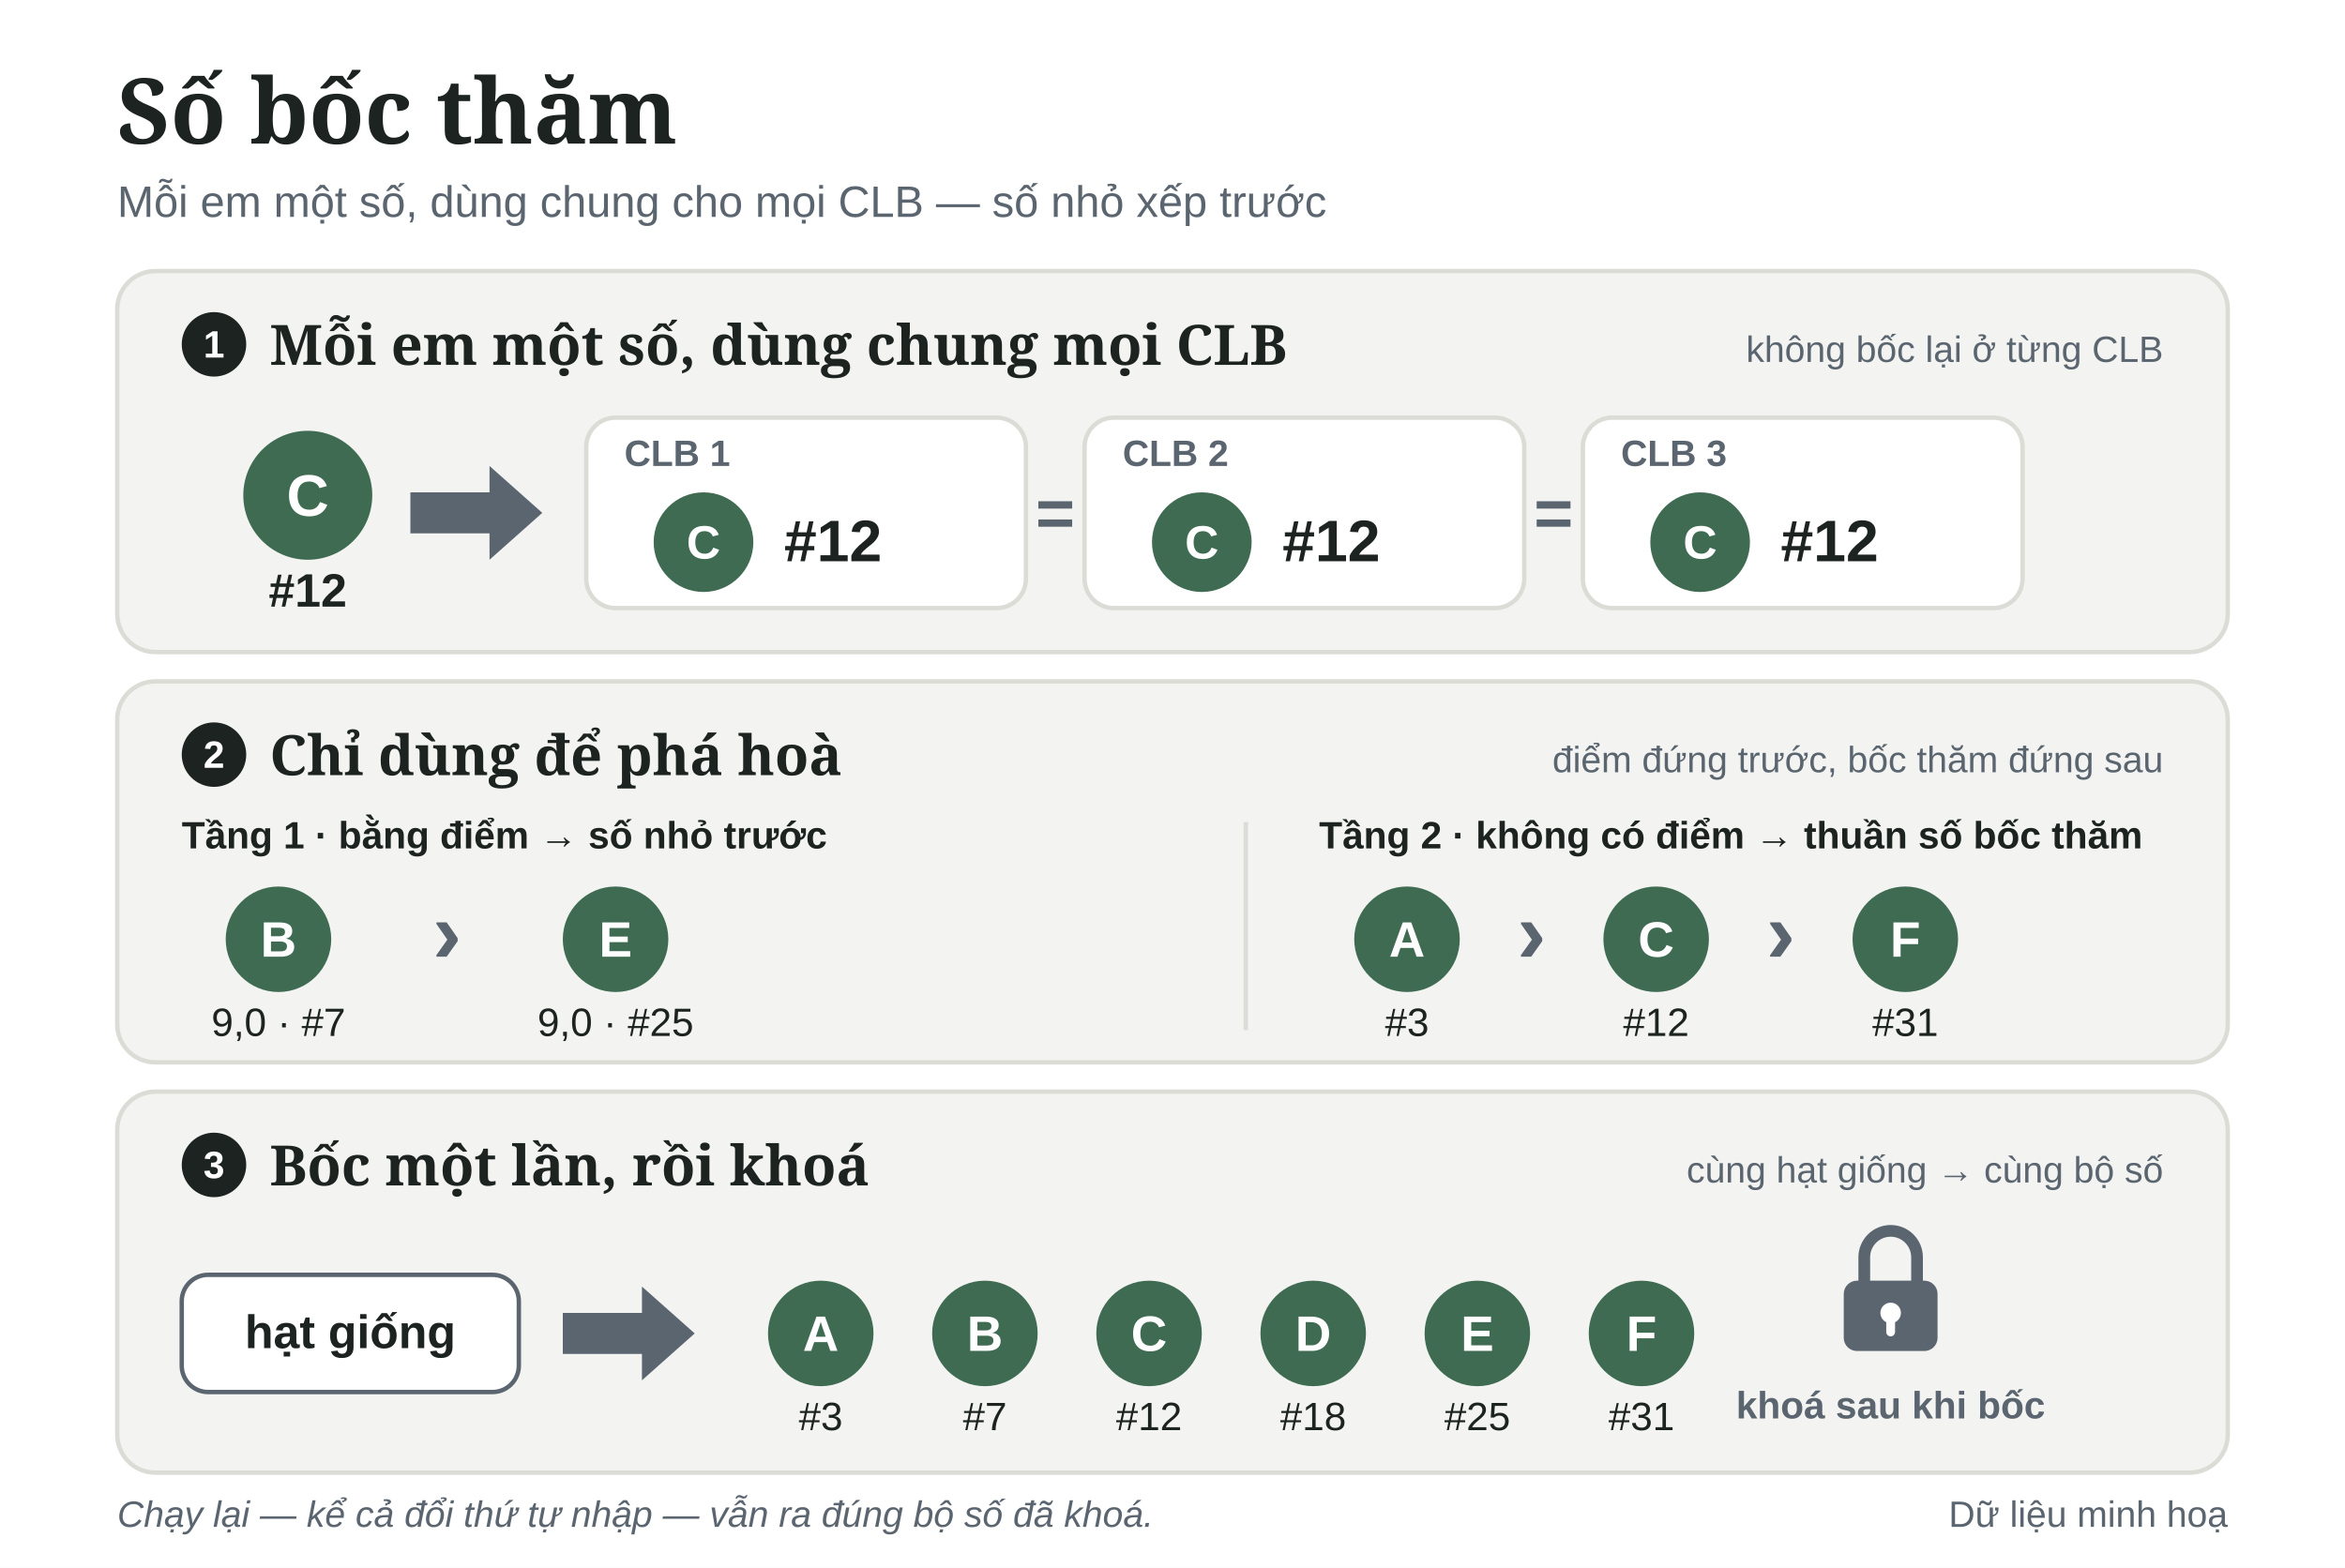
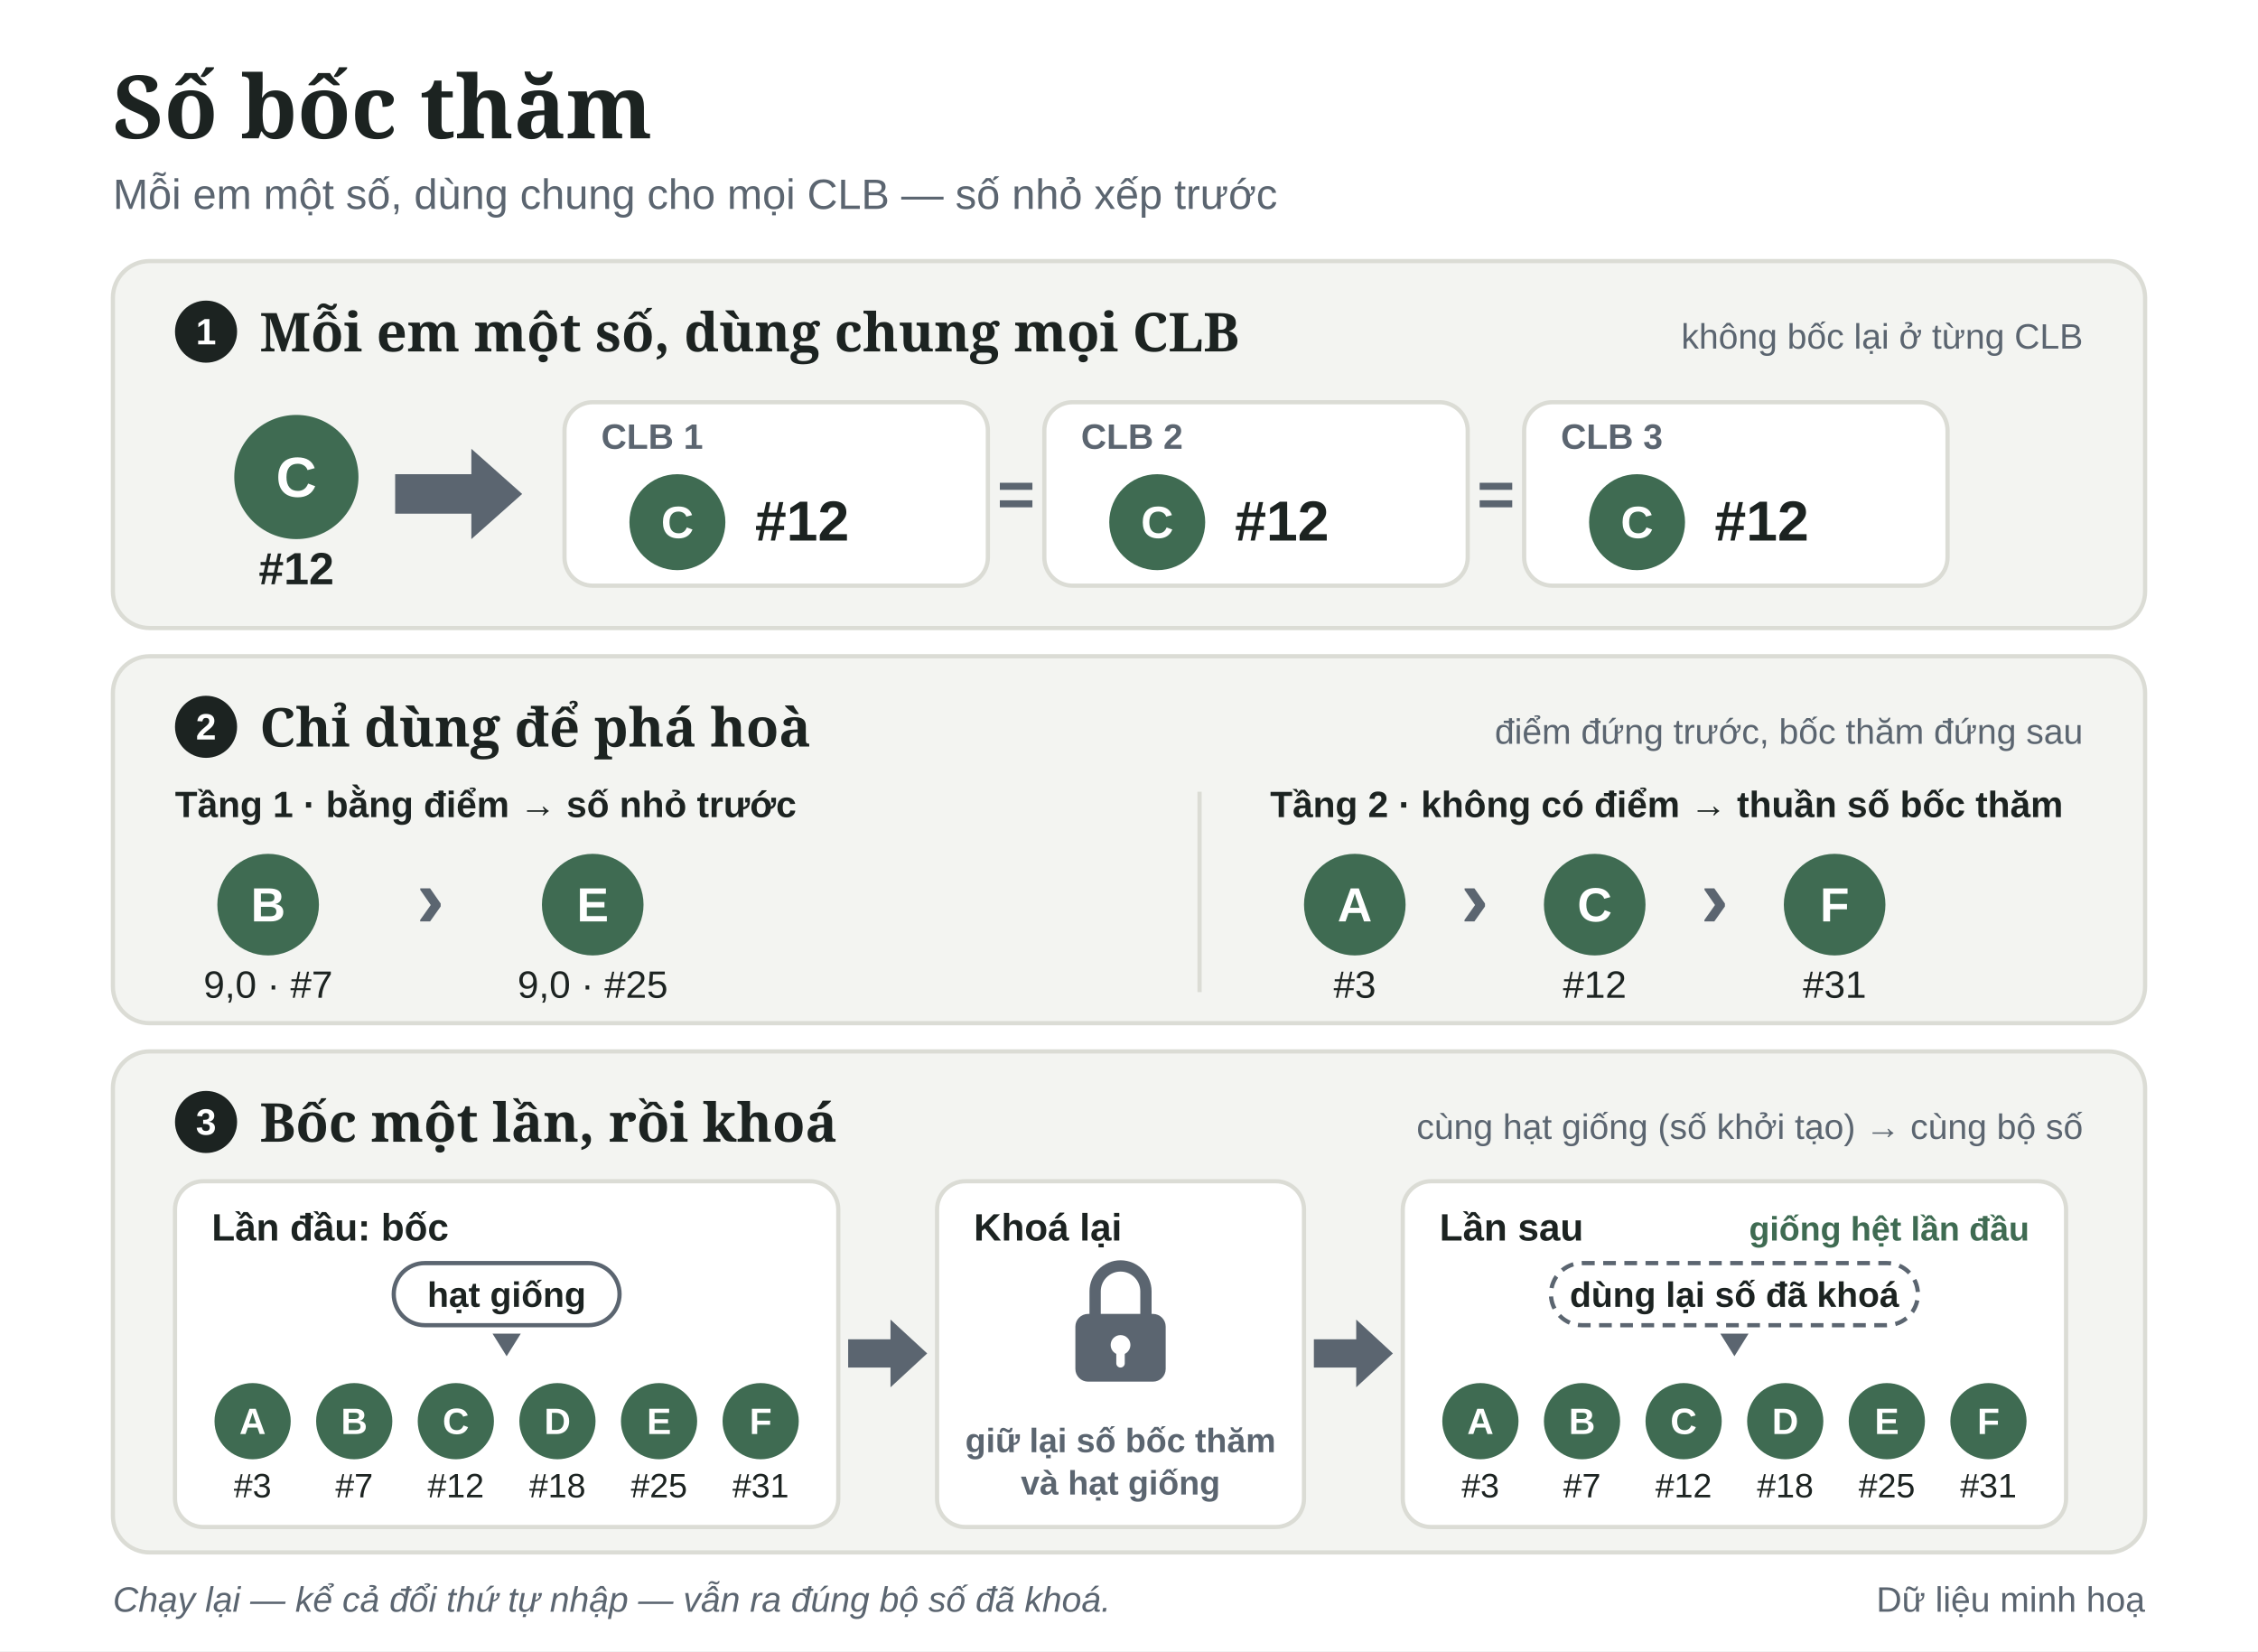
- <svg xmlns="http://www.w3.org/2000/svg" viewBox="0 0 1600 1070" width="1600" height="1070" font-family="Calibri, Carlito, Arial, sans-serif">
-   <rect width="1600" height="1070" fill="#FFFFFF" />
+ <svg xmlns="http://www.w3.org/2000/svg" viewBox="0 0 1600 1170" width="1600" height="1170" font-family="Calibri, Carlito, Arial, sans-serif">
+   <rect width="1600" height="1170" fill="#FFFFFF" />
  <text x="80" y="98" font-size="62" fill="#1C2321" font-weight="700" text-anchor="start" font-family="Cambria, Caladea, Georgia, serif">Số bốc thăm</text>
  <text x="80" y="148" font-size="30" fill="#5B6570" font-weight="400" text-anchor="start" font-family="Calibri, Carlito, Arial, sans-serif">Mỗi em một số, dùng chung cho mọi CLB — số nhỏ xếp trước</text>
  <rect x="80" y="185" width="1440" height="260" rx="26" fill="#F3F4F1" stroke="#DBDCD5" stroke-width="3" />
  <circle cx="146" cy="235" r="22" fill="#1C2321" />
  <text x="146" y="244" font-size="26" fill="#FFFFFF" font-weight="700" text-anchor="middle" font-family="Calibri, Carlito, Arial, sans-serif">1</text>
  <text x="184" y="249" font-size="38" fill="#1C2321" font-weight="700" text-anchor="start" font-family="Cambria, Caladea, Georgia, serif">Mỗi em một số, dùng chung mọi CLB</text>
  <text x="1476" y="247" font-size="25" fill="#5B6570" font-weight="400" text-anchor="end" font-family="Calibri, Carlito, Arial, sans-serif">không bốc lại ở từng CLB</text>
  <circle cx="210" cy="338" r="44" fill="#3F6B52" />
  <text x="210" y="352.0" font-size="40" fill="#FFFFFF" font-weight="700" text-anchor="middle" font-family="Calibri, Carlito, Arial, sans-serif">C</text>
  <text x="210" y="414" font-size="32" fill="#1C2321" font-weight="700" text-anchor="middle" font-family="Calibri, Carlito, Arial, sans-serif">#12</text>
  <path d="M280,336 H334 V318 L370,350 L334,382 V364 H280 Z" fill="#5B6570" />
  <rect x="400" y="285" width="300" height="130" rx="20" fill="#FFFFFF" stroke="#DBDCD5" stroke-width="3" />
  <text x="426" y="318" font-size="25" fill="#5B6570" font-weight="700" text-anchor="start" font-family="Calibri, Carlito, Arial, sans-serif">CLB 1</text>
  <circle cx="480" cy="370" r="34" fill="#3F6B52" />
  <text x="480" y="381.2" font-size="32" fill="#FFFFFF" font-weight="700" text-anchor="middle" font-family="Calibri, Carlito, Arial, sans-serif">C</text>
  <text x="535" y="383" font-size="40" fill="#1C2321" font-weight="700" text-anchor="start" font-family="Calibri, Carlito, Arial, sans-serif">#12</text>
  <rect x="740" y="285" width="300" height="130" rx="20" fill="#FFFFFF" stroke="#DBDCD5" stroke-width="3" />
  <text x="766" y="318" font-size="25" fill="#5B6570" font-weight="700" text-anchor="start" font-family="Calibri, Carlito, Arial, sans-serif">CLB 2</text>
  <circle cx="820" cy="370" r="34" fill="#3F6B52" />
  <text x="820" y="381.2" font-size="32" fill="#FFFFFF" font-weight="700" text-anchor="middle" font-family="Calibri, Carlito, Arial, sans-serif">C</text>
  <text x="875" y="383" font-size="40" fill="#1C2321" font-weight="700" text-anchor="start" font-family="Calibri, Carlito, Arial, sans-serif">#12</text>
  <rect x="1080" y="285" width="300" height="130" rx="20" fill="#FFFFFF" stroke="#DBDCD5" stroke-width="3" />
  <text x="1106" y="318" font-size="25" fill="#5B6570" font-weight="700" text-anchor="start" font-family="Calibri, Carlito, Arial, sans-serif">CLB 3</text>
  <circle cx="1160" cy="370" r="34" fill="#3F6B52" />
  <text x="1160" y="381.2" font-size="32" fill="#FFFFFF" font-weight="700" text-anchor="middle" font-family="Calibri, Carlito, Arial, sans-serif">C</text>
  <text x="1215" y="383" font-size="40" fill="#1C2321" font-weight="700" text-anchor="start" font-family="Calibri, Carlito, Arial, sans-serif">#12</text>
  <text x="720" y="366" font-size="46" fill="#5B6570" font-weight="700" text-anchor="middle" font-family="Calibri, Carlito, Arial, sans-serif">=</text>
  <text x="1060" y="366" font-size="46" fill="#5B6570" font-weight="700" text-anchor="middle" font-family="Calibri, Carlito, Arial, sans-serif">=</text>
  <rect x="80" y="465" width="1440" height="260" rx="26" fill="#F3F4F1" stroke="#DBDCD5" stroke-width="3" />
  <circle cx="146" cy="515" r="22" fill="#1C2321" />
  <text x="146" y="524" font-size="26" fill="#FFFFFF" font-weight="700" text-anchor="middle" font-family="Calibri, Carlito, Arial, sans-serif">2</text>
  <text x="184" y="529" font-size="38" fill="#1C2321" font-weight="700" text-anchor="start" font-family="Cambria, Caladea, Georgia, serif">Chỉ dùng để phá hoà</text>
  <text x="1476" y="527" font-size="25" fill="#5B6570" font-weight="400" text-anchor="end" font-family="Calibri, Carlito, Arial, sans-serif">điểm đứng trước, bốc thăm đứng sau</text>
  <text x="124" y="579" font-size="26" fill="#1C2321" font-weight="700" text-anchor="start" font-family="Calibri, Carlito, Arial, sans-serif">Tầng 1 · bằng điểm → số nhỏ trước</text>
  <text x="900" y="579" font-size="26" fill="#1C2321" font-weight="700" text-anchor="start" font-family="Calibri, Carlito, Arial, sans-serif">Tầng 2 · không có điểm → thuần số bốc thăm</text>
  <line x1="850" x2="850" y1="561" y2="703" stroke="#DBDCD5" stroke-width="3" />
  <circle cx="190" cy="641" r="36" fill="#3F6B52" />
  <text x="190" y="652.9" font-size="34" fill="#FFFFFF" font-weight="700" text-anchor="middle" font-family="Calibri, Carlito, Arial, sans-serif">B</text>
  <text x="190" y="707" font-size="27" fill="#1C2321" font-weight="400" text-anchor="middle" font-family="Calibri, Carlito, Arial, sans-serif">9,0 · #7</text>
  <circle cx="420" cy="641" r="36" fill="#3F6B52" />
  <text x="420" y="652.9" font-size="34" fill="#FFFFFF" font-weight="700" text-anchor="middle" font-family="Calibri, Carlito, Arial, sans-serif">E</text>
  <text x="420" y="707" font-size="27" fill="#1C2321" font-weight="400" text-anchor="middle" font-family="Calibri, Carlito, Arial, sans-serif">9,0 · #25</text>
  <text x="305" y="657" font-size="60" fill="#5B6570" font-weight="700" text-anchor="middle" font-family="Calibri, Carlito, Arial, sans-serif">›</text>
  <circle cx="960" cy="641" r="36" fill="#3F6B52" />
  <text x="960" y="652.9" font-size="34" fill="#FFFFFF" font-weight="700" text-anchor="middle" font-family="Calibri, Carlito, Arial, sans-serif">A</text>
  <text x="960" y="707" font-size="27" fill="#1C2321" font-weight="400" text-anchor="middle" font-family="Calibri, Carlito, Arial, sans-serif">#3</text>
  <circle cx="1130" cy="641" r="36" fill="#3F6B52" />
  <text x="1130" y="652.9" font-size="34" fill="#FFFFFF" font-weight="700" text-anchor="middle" font-family="Calibri, Carlito, Arial, sans-serif">C</text>
  <text x="1130" y="707" font-size="27" fill="#1C2321" font-weight="400" text-anchor="middle" font-family="Calibri, Carlito, Arial, sans-serif">#12</text>
  <circle cx="1300" cy="641" r="36" fill="#3F6B52" />
  <text x="1300" y="652.9" font-size="34" fill="#FFFFFF" font-weight="700" text-anchor="middle" font-family="Calibri, Carlito, Arial, sans-serif">F</text>
  <text x="1300" y="707" font-size="27" fill="#1C2321" font-weight="400" text-anchor="middle" font-family="Calibri, Carlito, Arial, sans-serif">#31</text>
  <text x="1045" y="657" font-size="60" fill="#5B6570" font-weight="700" text-anchor="middle" font-family="Calibri, Carlito, Arial, sans-serif">›</text>
  <text x="1215" y="657" font-size="60" fill="#5B6570" font-weight="700" text-anchor="middle" font-family="Calibri, Carlito, Arial, sans-serif">›</text>
-   <rect x="80" y="745" width="1440" height="260" rx="26" fill="#F3F4F1" stroke="#DBDCD5" stroke-width="3" />
+   <rect x="80" y="745" width="1440" height="355" rx="26" fill="#F3F4F1" stroke="#DBDCD5" stroke-width="3" />
  <circle cx="146" cy="795" r="22" fill="#1C2321" />
  <text x="146" y="804" font-size="26" fill="#FFFFFF" font-weight="700" text-anchor="middle" font-family="Calibri, Carlito, Arial, sans-serif">3</text>
  <text x="184" y="809" font-size="38" fill="#1C2321" font-weight="700" text-anchor="start" font-family="Cambria, Caladea, Georgia, serif">Bốc một lần, rồi khoá</text>
-   <text x="1476" y="807" font-size="25" fill="#5B6570" font-weight="400" text-anchor="end" font-family="Calibri, Carlito, Arial, sans-serif">cùng hạt giống → cùng bộ số</text>
-   <rect x="124" y="870" width="230" height="80" rx="18" fill="#FFFFFF" stroke="#5B6570" stroke-width="3" />
-   <text x="239" y="920" font-size="32" fill="#1C2321" font-weight="700" text-anchor="middle" font-family="Calibri, Carlito, Arial, sans-serif">hạt giống</text>
-   <path d="M384,896 H438 V878 L474,910 L438,942 V924 H384 Z" fill="#5B6570" />
-   <circle cx="560" cy="910" r="36" fill="#3F6B52" />
-   <text x="560" y="921.9" font-size="34" fill="#FFFFFF" font-weight="700" text-anchor="middle" font-family="Calibri, Carlito, Arial, sans-serif">A</text>
-   <text x="560" y="976" font-size="27" fill="#1C2321" font-weight="400" text-anchor="middle" font-family="Calibri, Carlito, Arial, sans-serif">#3</text>
-   <circle cx="672" cy="910" r="36" fill="#3F6B52" />
-   <text x="672" y="921.9" font-size="34" fill="#FFFFFF" font-weight="700" text-anchor="middle" font-family="Calibri, Carlito, Arial, sans-serif">B</text>
-   <text x="672" y="976" font-size="27" fill="#1C2321" font-weight="400" text-anchor="middle" font-family="Calibri, Carlito, Arial, sans-serif">#7</text>
-   <circle cx="784" cy="910" r="36" fill="#3F6B52" />
-   <text x="784" y="921.9" font-size="34" fill="#FFFFFF" font-weight="700" text-anchor="middle" font-family="Calibri, Carlito, Arial, sans-serif">C</text>
-   <text x="784" y="976" font-size="27" fill="#1C2321" font-weight="400" text-anchor="middle" font-family="Calibri, Carlito, Arial, sans-serif">#12</text>
-   <circle cx="896" cy="910" r="36" fill="#3F6B52" />
-   <text x="896" y="921.9" font-size="34" fill="#FFFFFF" font-weight="700" text-anchor="middle" font-family="Calibri, Carlito, Arial, sans-serif">D</text>
-   <text x="896" y="976" font-size="27" fill="#1C2321" font-weight="400" text-anchor="middle" font-family="Calibri, Carlito, Arial, sans-serif">#18</text>
-   <circle cx="1008" cy="910" r="36" fill="#3F6B52" />
-   <text x="1008" y="921.9" font-size="34" fill="#FFFFFF" font-weight="700" text-anchor="middle" font-family="Calibri, Carlito, Arial, sans-serif">E</text>
-   <text x="1008" y="976" font-size="27" fill="#1C2321" font-weight="400" text-anchor="middle" font-family="Calibri, Carlito, Arial, sans-serif">#25</text>
-   <circle cx="1120" cy="910" r="36" fill="#3F6B52" />
-   <text x="1120" y="921.9" font-size="34" fill="#FFFFFF" font-weight="700" text-anchor="middle" font-family="Calibri, Carlito, Arial, sans-serif">F</text>
-   <text x="1120" y="976" font-size="27" fill="#1C2321" font-weight="400" text-anchor="middle" font-family="Calibri, Carlito, Arial, sans-serif">#31</text>
-   <path d="M1272,876 V858 a18,18 0 0 1 36,0 V876" fill="none" stroke="#5B6570" stroke-width="8" stroke-linecap="round" />
-   <rect x="1258" y="874" width="64" height="48" rx="9" fill="#5B6570" />
-   <circle cx="1290" cy="896" r="7" fill="#FFFFFF" />
-   <rect x="1287" y="898" width="6" height="14" rx="3" fill="#FFFFFF" />
-   <text x="1290" y="968" font-size="26" fill="#5B6570" font-weight="700" text-anchor="middle" font-family="Calibri, Carlito, Arial, sans-serif">khoá sau khi bốc</text>
-   <text x="80" y="1042" font-size="25" fill="#5B6570" font-weight="400" text-anchor="start" font-family="Calibri, Carlito, Arial, sans-serif" font-style="italic">Chạy lại — kể cả đổi thứ tự nhập — vẫn ra đúng bộ số đã khoá.</text>
-   <text x="1520" y="1042" font-size="25" fill="#5B6570" font-weight="400" text-anchor="end" font-family="Calibri, Carlito, Arial, sans-serif">Dữ liệu minh hoạ</text>
+   <text x="1476" y="807" font-size="25" fill="#5B6570" font-weight="400" text-anchor="end" font-family="Calibri, Carlito, Arial, sans-serif">cùng hạt giống (số khởi tạo) → cùng bộ số</text>
+   <rect x="124" y="837" width="470" height="245" rx="20" fill="#FFFFFF" stroke="#DBDCD5" stroke-width="3" />
+   <rect x="664" y="837" width="260" height="245" rx="20" fill="#FFFFFF" stroke="#DBDCD5" stroke-width="3" />
+   <rect x="994" y="837" width="470" height="245" rx="20" fill="#FFFFFF" stroke="#DBDCD5" stroke-width="3" />
+   <path d="M601,949 H631 V935 L657,959 L631,983 V969 H601 Z" fill="#5B6570" />
+   <path d="M931,949 H961 V935 L987,959 L961,983 V969 H931 Z" fill="#5B6570" />
+   <text x="150" y="879" font-size="27" fill="#1C2321" font-weight="700" text-anchor="start" font-family="Calibri, Carlito, Arial, sans-serif">Lần đầu: bốc</text>
+   <rect x="279.0" y="895" width="160" height="44" rx="22" fill="#FFFFFF" stroke="#5B6570" stroke-width="3" />
+   <text x="359.0" y="926" font-size="25" fill="#1C2321" font-weight="700" text-anchor="middle" font-family="Calibri, Carlito, Arial, sans-serif">hạt giống</text>
+   <path d="M349.0,945 H369.0 L359.0,961 Z" fill="#5B6570" />
+   <circle cx="179.0" cy="1007" r="27" fill="#3F6B52" />
+   <text x="179.0" y="1016.1" font-size="26" fill="#FFFFFF" font-weight="700" text-anchor="middle" font-family="Calibri, Carlito, Arial, sans-serif">A</text>
+   <text x="179.0" y="1061" font-size="24" fill="#1C2321" font-weight="400" text-anchor="middle" font-family="Calibri, Carlito, Arial, sans-serif">#3</text>
+   <circle cx="251.0" cy="1007" r="27" fill="#3F6B52" />
+   <text x="251.0" y="1016.1" font-size="26" fill="#FFFFFF" font-weight="700" text-anchor="middle" font-family="Calibri, Carlito, Arial, sans-serif">B</text>
+   <text x="251.0" y="1061" font-size="24" fill="#1C2321" font-weight="400" text-anchor="middle" font-family="Calibri, Carlito, Arial, sans-serif">#7</text>
+   <circle cx="323.0" cy="1007" r="27" fill="#3F6B52" />
+   <text x="323.0" y="1016.1" font-size="26" fill="#FFFFFF" font-weight="700" text-anchor="middle" font-family="Calibri, Carlito, Arial, sans-serif">C</text>
+   <text x="323.0" y="1061" font-size="24" fill="#1C2321" font-weight="400" text-anchor="middle" font-family="Calibri, Carlito, Arial, sans-serif">#12</text>
+   <circle cx="395.0" cy="1007" r="27" fill="#3F6B52" />
+   <text x="395.0" y="1016.1" font-size="26" fill="#FFFFFF" font-weight="700" text-anchor="middle" font-family="Calibri, Carlito, Arial, sans-serif">D</text>
+   <text x="395.0" y="1061" font-size="24" fill="#1C2321" font-weight="400" text-anchor="middle" font-family="Calibri, Carlito, Arial, sans-serif">#18</text>
+   <circle cx="467.0" cy="1007" r="27" fill="#3F6B52" />
+   <text x="467.0" y="1016.1" font-size="26" fill="#FFFFFF" font-weight="700" text-anchor="middle" font-family="Calibri, Carlito, Arial, sans-serif">E</text>
+   <text x="467.0" y="1061" font-size="24" fill="#1C2321" font-weight="400" text-anchor="middle" font-family="Calibri, Carlito, Arial, sans-serif">#25</text>
+   <circle cx="539.0" cy="1007" r="27" fill="#3F6B52" />
+   <text x="539.0" y="1016.1" font-size="26" fill="#FFFFFF" font-weight="700" text-anchor="middle" font-family="Calibri, Carlito, Arial, sans-serif">F</text>
+   <text x="539.0" y="1061" font-size="24" fill="#1C2321" font-weight="400" text-anchor="middle" font-family="Calibri, Carlito, Arial, sans-serif">#31</text>
+   <text x="690" y="879" font-size="27" fill="#1C2321" font-weight="700" text-anchor="start" font-family="Calibri, Carlito, Arial, sans-serif">Khoá lại</text>
+   <path d="M776.0,933 V915 a18,18 0 0 1 36,0 V933" fill="none" stroke="#5B6570" stroke-width="8" stroke-linecap="round" />
+   <rect x="762.0" y="931" width="64" height="48" rx="9" fill="#5B6570" />
+   <circle cx="794.0" cy="953" r="7" fill="#FFFFFF" />
+   <rect x="791.0" y="955" width="6" height="14" rx="3" fill="#FFFFFF" />
+   <text x="794.0" y="1029" font-size="24" fill="#5B6570" font-weight="700" text-anchor="middle" font-family="Calibri, Carlito, Arial, sans-serif">giữ lại số bốc thăm</text>
+   <text x="794.0" y="1059" font-size="24" fill="#5B6570" font-weight="700" text-anchor="middle" font-family="Calibri, Carlito, Arial, sans-serif">và hạt giống</text>
+   <text x="1020" y="879" font-size="27" fill="#1C2321" font-weight="700" text-anchor="start" font-family="Calibri, Carlito, Arial, sans-serif">Lần sau</text>
+   <text x="1438" y="879" font-size="24" fill="#3F6B52" font-weight="700" text-anchor="end" font-family="Calibri, Carlito, Arial, sans-serif">giống hệt lần đầu</text>
+   <rect x="1099.0" y="895" width="260" height="44" rx="22" fill="#FFFFFF" stroke="#5B6570" stroke-width="3" stroke-dasharray="9 6" />
+   <text x="1229.0" y="926" font-size="25" fill="#1C2321" font-weight="700" text-anchor="middle" font-family="Calibri, Carlito, Arial, sans-serif">dùng lại số đã khoá</text>
+   <path d="M1219.0,945 H1239.0 L1229.0,961 Z" fill="#5B6570" />
+   <circle cx="1049.0" cy="1007" r="27" fill="#3F6B52" />
+   <text x="1049.0" y="1016.1" font-size="26" fill="#FFFFFF" font-weight="700" text-anchor="middle" font-family="Calibri, Carlito, Arial, sans-serif">A</text>
+   <text x="1049.0" y="1061" font-size="24" fill="#1C2321" font-weight="400" text-anchor="middle" font-family="Calibri, Carlito, Arial, sans-serif">#3</text>
+   <circle cx="1121.0" cy="1007" r="27" fill="#3F6B52" />
+   <text x="1121.0" y="1016.1" font-size="26" fill="#FFFFFF" font-weight="700" text-anchor="middle" font-family="Calibri, Carlito, Arial, sans-serif">B</text>
+   <text x="1121.0" y="1061" font-size="24" fill="#1C2321" font-weight="400" text-anchor="middle" font-family="Calibri, Carlito, Arial, sans-serif">#7</text>
+   <circle cx="1193.0" cy="1007" r="27" fill="#3F6B52" />
+   <text x="1193.0" y="1016.1" font-size="26" fill="#FFFFFF" font-weight="700" text-anchor="middle" font-family="Calibri, Carlito, Arial, sans-serif">C</text>
+   <text x="1193.0" y="1061" font-size="24" fill="#1C2321" font-weight="400" text-anchor="middle" font-family="Calibri, Carlito, Arial, sans-serif">#12</text>
+   <circle cx="1265.0" cy="1007" r="27" fill="#3F6B52" />
+   <text x="1265.0" y="1016.1" font-size="26" fill="#FFFFFF" font-weight="700" text-anchor="middle" font-family="Calibri, Carlito, Arial, sans-serif">D</text>
+   <text x="1265.0" y="1061" font-size="24" fill="#1C2321" font-weight="400" text-anchor="middle" font-family="Calibri, Carlito, Arial, sans-serif">#18</text>
+   <circle cx="1337.0" cy="1007" r="27" fill="#3F6B52" />
+   <text x="1337.0" y="1016.1" font-size="26" fill="#FFFFFF" font-weight="700" text-anchor="middle" font-family="Calibri, Carlito, Arial, sans-serif">E</text>
+   <text x="1337.0" y="1061" font-size="24" fill="#1C2321" font-weight="400" text-anchor="middle" font-family="Calibri, Carlito, Arial, sans-serif">#25</text>
+   <circle cx="1409.0" cy="1007" r="27" fill="#3F6B52" />
+   <text x="1409.0" y="1016.1" font-size="26" fill="#FFFFFF" font-weight="700" text-anchor="middle" font-family="Calibri, Carlito, Arial, sans-serif">F</text>
+   <text x="1409.0" y="1061" font-size="24" fill="#1C2321" font-weight="400" text-anchor="middle" font-family="Calibri, Carlito, Arial, sans-serif">#31</text>
+   <text x="80" y="1142" font-size="25" fill="#5B6570" font-weight="400" text-anchor="start" font-family="Calibri, Carlito, Arial, sans-serif" font-style="italic">Chạy lại — kể cả đổi thứ tự nhập — vẫn ra đúng bộ số đã khoá.</text>
+   <text x="1520" y="1142" font-size="25" fill="#5B6570" font-weight="400" text-anchor="end" font-family="Calibri, Carlito, Arial, sans-serif">Dữ liệu minh hoạ</text>
</svg>
